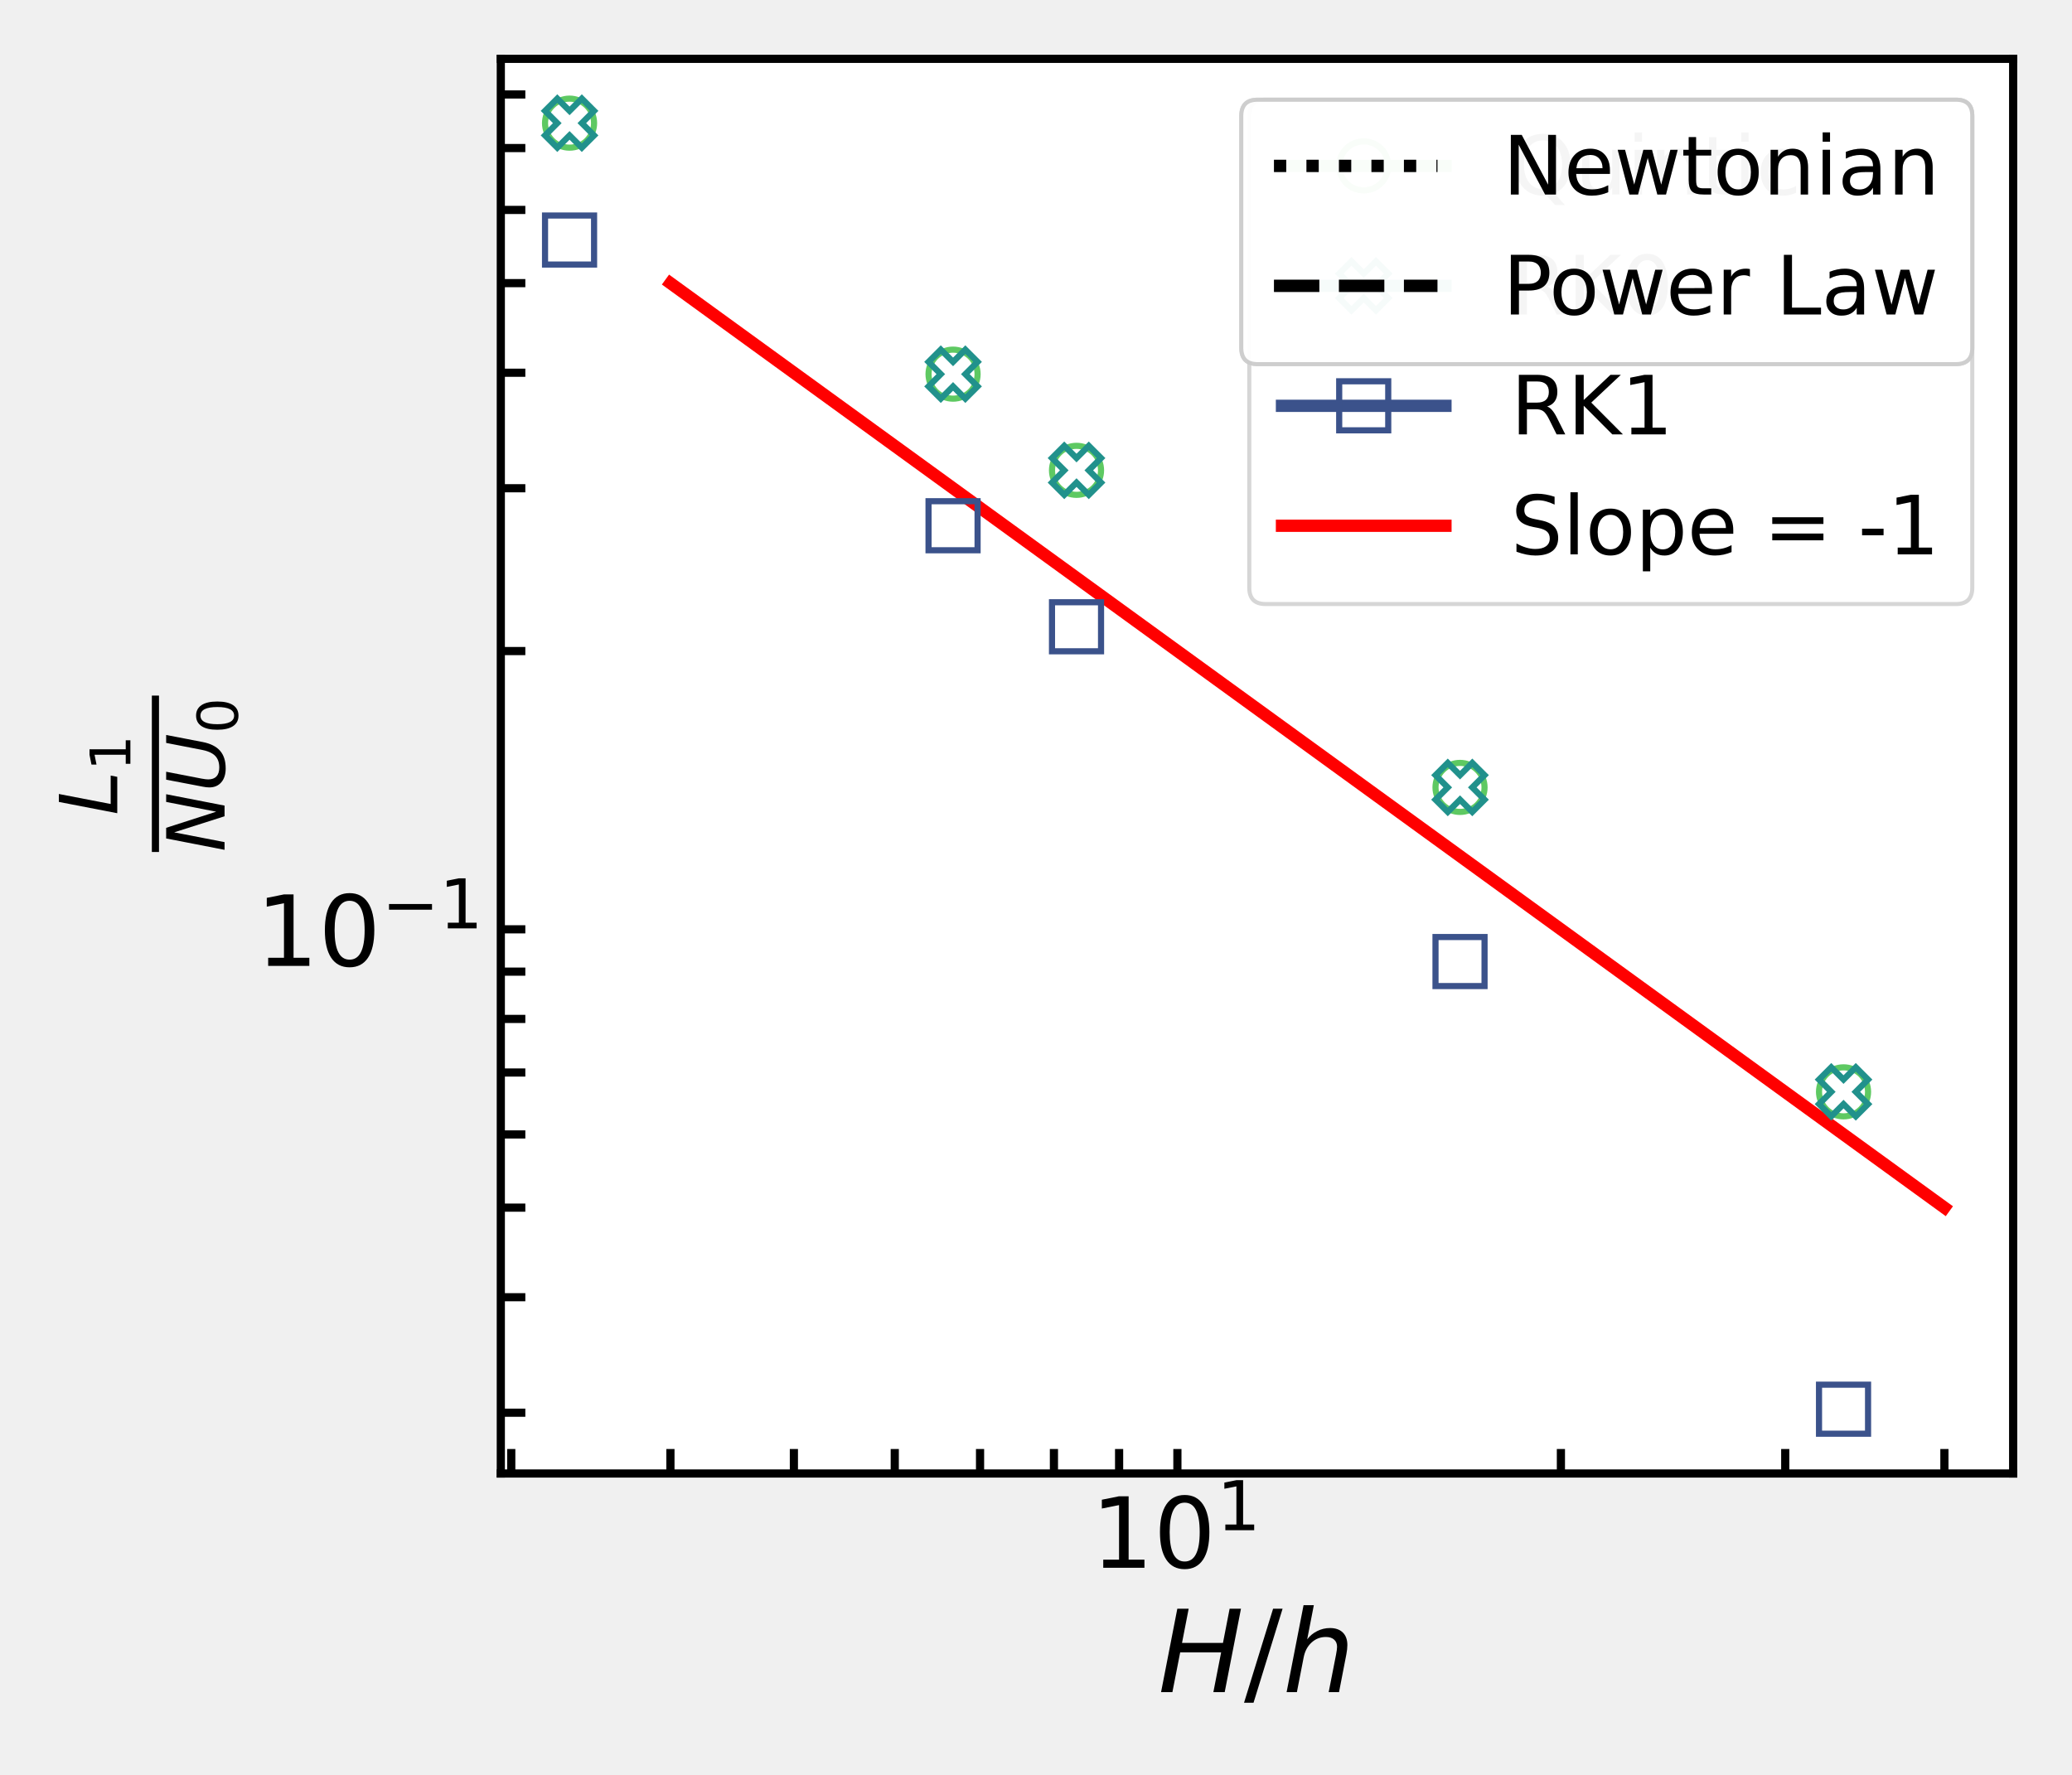
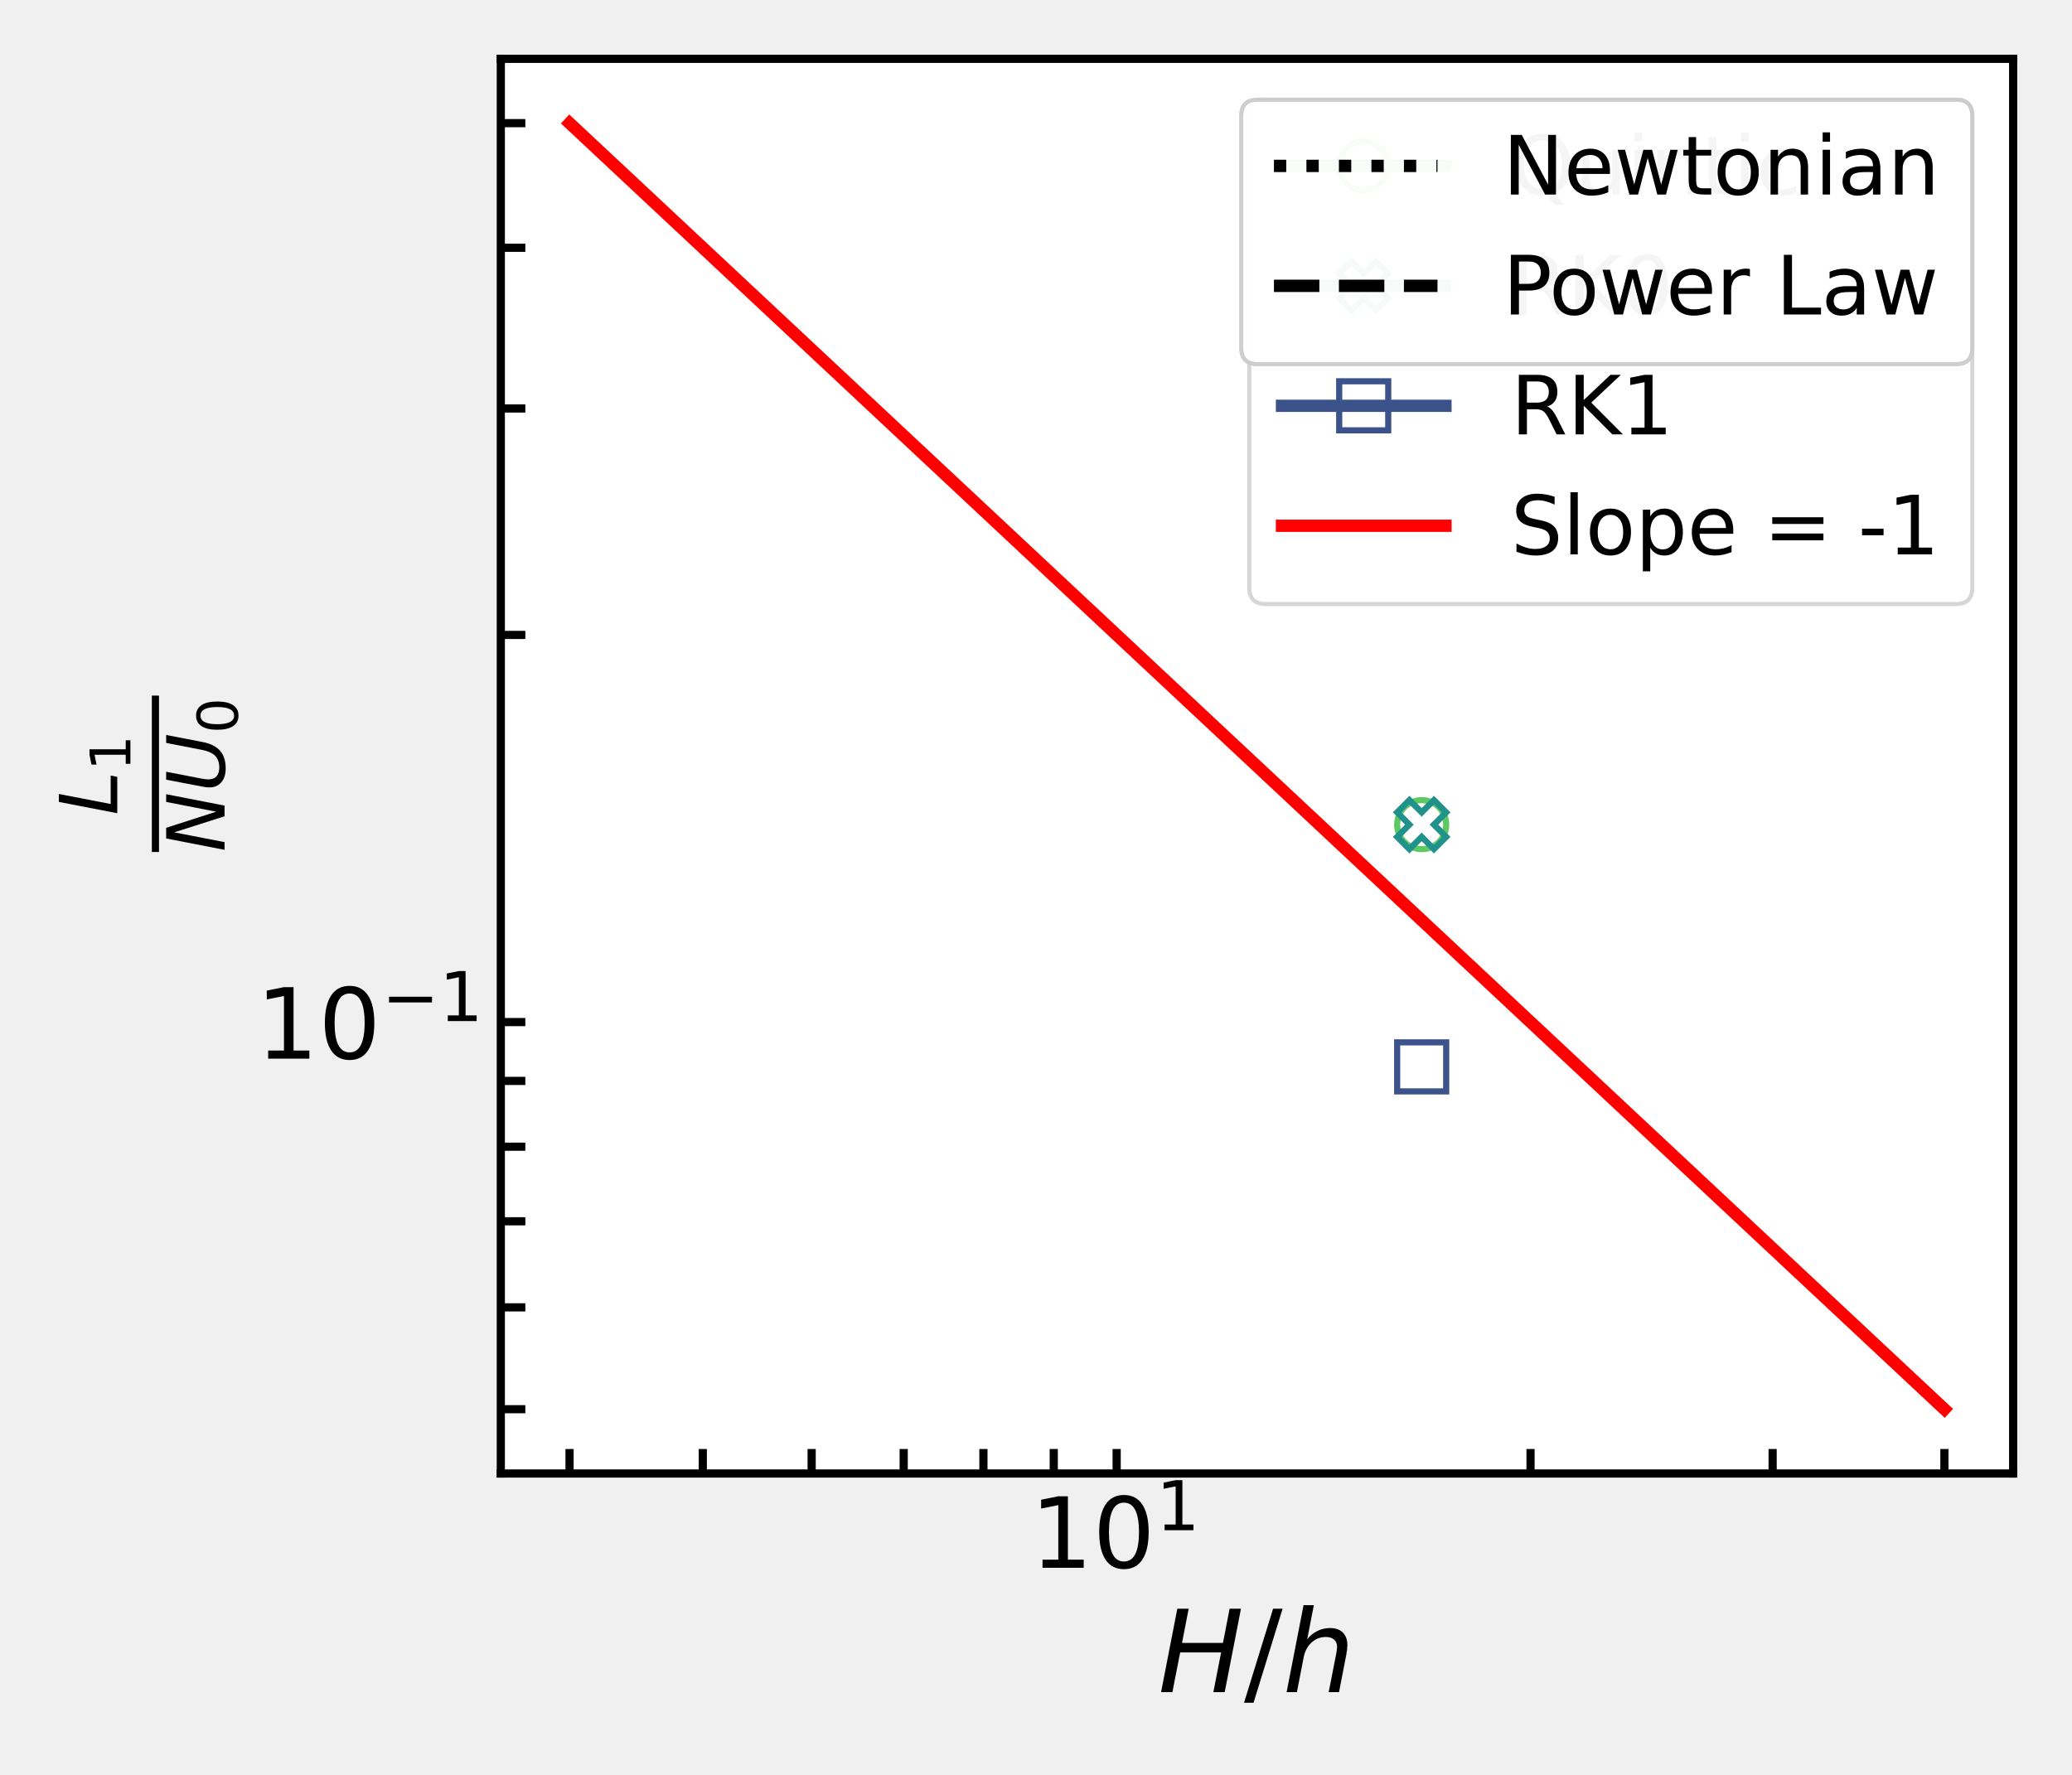
<svg xmlns="http://www.w3.org/2000/svg" xmlns:xlink="http://www.w3.org/1999/xlink" width="506.984pt" height="434.326pt" viewBox="0 0 506.984 434.326" version="1.1">
  <defs>
    <style type="text/css">*{stroke-linejoin: round; stroke-linecap: butt}</style>
  </defs>
  <g id="figure_1">
    <g id="patch_1">
      <path d="M 0 434.326  L 506.984 434.326  L 506.984 0  L 0 0  L 0 434.326  z " style="fill: none" />
    </g>
    <g id="axes_1">
      <g id="patch_2">
        <path d="M 122.54 360.6  L 492.584 360.6  L 492.584 14.4  L 122.54 14.4  z " style="fill: #ffffff" />
      </g>
      <g id="line2d_1">
-         <path d="M 164.043 69.294  L 475.764 295.534  " clip-path="url(#p60b70b948f)" style="fill: none; stroke: #ff0000; stroke-width: 3; stroke-linecap: square" />
+         <path d="M 139.36 30.136  L 475.764 344.864  " clip-path="url(#pff8e1d5db8)" style="fill: none; stroke: #ff0000; stroke-width: 3; stroke-linecap: square" />
      </g>
      <g id="matplotlib.axis_1">
        <g id="xtick_1">
          <g id="line2d_2">
            <defs>
-               <path id="m83e3173ece" d="M 0 0  L 0 -6  " style="stroke: #000000; stroke-width: 2" />
-             </defs>
-             <g>
-               <use xlink:href="#m83e3173ece" x="288.089" y="360.6" style="stroke: #000000; stroke-width: 2" />
+               <path id="m61e07da5f4" d="M 0 0  L 0 -6  " style="stroke: #000000; stroke-width: 2" />
+             </defs>
+             <g>
+               <use xlink:href="#m61e07da5f4" x="273.229" y="360.6" style="stroke: #000000; stroke-width: 2" />
            </g>
          </g>
          <g id="text_1">
-             <g transform="translate(266.9691 383.8363)scale(0.24 -0.24)">
+             <g transform="translate(252.1088 383.8363)scale(0.24 -0.24)">
              <defs>
                <path id="DejaVuSans-31" d="M 794 531  L 1825 531  L 1825 4091  L 703 3866  L 703 4441  L 1819 4666  L 2450 4666  L 2450 531  L 3481 531  L 3481 0  L 794 0  L 794 531  z " transform="scale(0.015625)" />
                <path id="DejaVuSans-30" d="M 2034 4250  Q 1547 4250 1301 3770  Q 1056 3291 1056 2328  Q 1056 1369 1301 889  Q 1547 409 2034 409  Q 2525 409 2770 889  Q 3016 1369 3016 2328  Q 3016 3291 2770 3770  Q 2525 4250 2034 4250  z M 2034 4750  Q 2819 4750 3233 4129  Q 3647 3509 3647 2328  Q 3647 1150 3233 529  Q 2819 -91 2034 -91  Q 1250 -91 836 529  Q 422 1150 422 2328  Q 422 3509 836 4129  Q 1250 4750 2034 4750  z " transform="scale(0.015625)" />
              </defs>
              <use xlink:href="#DejaVuSans-31" transform="translate(0 0.684375)" />
              <use xlink:href="#DejaVuSans-30" transform="translate(63.62305 0.684375)" />
              <use xlink:href="#DejaVuSans-31" transform="translate(128.2031 38.96563)scale(0.7)" />
            </g>
          </g>
        </g>
        <g id="xtick_2">
          <g id="line2d_3">
            <g>
-               <use xlink:href="#m83e3173ece" x="125.097" y="360.6" style="stroke: #000000; stroke-width: 2" />
+               <use xlink:href="#m61e07da5f4" x="139.36" y="360.6" style="stroke: #000000; stroke-width: 2" />
            </g>
          </g>
        </g>
        <g id="xtick_3">
          <g id="line2d_4">
            <g>
-               <use xlink:href="#m83e3173ece" x="164.043" y="360.6" style="stroke: #000000; stroke-width: 2" />
+               <use xlink:href="#m61e07da5f4" x="171.961" y="360.6" style="stroke: #000000; stroke-width: 2" />
            </g>
          </g>
        </g>
        <g id="xtick_4">
          <g id="line2d_5">
            <g>
-               <use xlink:href="#m83e3173ece" x="194.252" y="360.6" style="stroke: #000000; stroke-width: 2" />
+               <use xlink:href="#m61e07da5f4" x="198.598" y="360.6" style="stroke: #000000; stroke-width: 2" />
            </g>
          </g>
        </g>
        <g id="xtick_5">
          <g id="line2d_6">
            <g>
-               <use xlink:href="#m83e3173ece" x="218.934" y="360.6" style="stroke: #000000; stroke-width: 2" />
+               <use xlink:href="#m61e07da5f4" x="221.119" y="360.6" style="stroke: #000000; stroke-width: 2" />
            </g>
          </g>
        </g>
        <g id="xtick_6">
          <g id="line2d_7">
            <g>
-               <use xlink:href="#m83e3173ece" x="239.803" y="360.6" style="stroke: #000000; stroke-width: 2" />
+               <use xlink:href="#m61e07da5f4" x="240.628" y="360.6" style="stroke: #000000; stroke-width: 2" />
            </g>
          </g>
        </g>
        <g id="xtick_7">
          <g id="line2d_8">
            <g>
-               <use xlink:href="#m83e3173ece" x="257.88" y="360.6" style="stroke: #000000; stroke-width: 2" />
+               <use xlink:href="#m61e07da5f4" x="257.836" y="360.6" style="stroke: #000000; stroke-width: 2" />
            </g>
          </g>
        </g>
        <g id="xtick_8">
          <g id="line2d_9">
            <g>
-               <use xlink:href="#m83e3173ece" x="273.826" y="360.6" style="stroke: #000000; stroke-width: 2" />
+               <use xlink:href="#m61e07da5f4" x="374.496" y="360.6" style="stroke: #000000; stroke-width: 2" />
            </g>
          </g>
        </g>
        <g id="xtick_9">
          <g id="line2d_10">
            <g>
-               <use xlink:href="#m83e3173ece" x="381.927" y="360.6" style="stroke: #000000; stroke-width: 2" />
+               <use xlink:href="#m61e07da5f4" x="433.734" y="360.6" style="stroke: #000000; stroke-width: 2" />
            </g>
          </g>
        </g>
        <g id="xtick_10">
          <g id="line2d_11">
            <g>
-               <use xlink:href="#m83e3173ece" x="436.818" y="360.6" style="stroke: #000000; stroke-width: 2" />
-             </g>
-           </g>
-         </g>
-         <g id="xtick_11">
-           <g id="line2d_12">
-             <g>
-               <use xlink:href="#m83e3173ece" x="475.764" y="360.6" style="stroke: #000000; stroke-width: 2" />
+               <use xlink:href="#m61e07da5f4" x="475.764" y="360.6" style="stroke: #000000; stroke-width: 2" />
            </g>
          </g>
        </g>
        <g id="text_2">
          <g transform="translate(283.3422 414.1031)scale(0.28 -0.28)">
            <defs>
              <path id="DejaVuSans-Oblique-48" d="M 1081 4666  L 1716 4666  L 1344 2753  L 3634 2753  L 4006 4666  L 4641 4666  L 3731 0  L 3097 0  L 3531 2222  L 1241 2222  L 806 0  L 172 0  L 1081 4666  z " transform="scale(0.015625)" />
              <path id="DejaVuSans-2f" d="M 1625 4666  L 2156 4666  L 531 -594  L 0 -594  L 1625 4666  z " transform="scale(0.015625)" />
              <path id="DejaVuSans-Oblique-68" d="M 3566 2113  L 3156 0  L 2578 0  L 2988 2091  Q 3016 2238 3031 2350  Q 3047 2463 3047 2528  Q 3047 2791 2881 2937  Q 2716 3084 2419 3084  Q 1956 3084 1617 2771  Q 1278 2459 1178 1941  L 800 0  L 225 0  L 1172 4863  L 1747 4863  L 1375 2950  Q 1594 3244 1934 3414  Q 2275 3584 2650 3584  Q 3113 3584 3367 3334  Q 3622 3084 3622 2631  Q 3622 2519 3608 2391  Q 3594 2263 3566 2113  z " transform="scale(0.015625)" />
            </defs>
            <use xlink:href="#DejaVuSans-Oblique-48" transform="translate(0 0.015625)" />
            <use xlink:href="#DejaVuSans-2f" transform="translate(75.19531 0.015625)" />
            <use xlink:href="#DejaVuSans-Oblique-68" transform="translate(108.8867 0.015625)" />
          </g>
        </g>
      </g>
      <g id="matplotlib.axis_2">
        <g id="ytick_1">
-           <g id="line2d_13">
-             <defs>
-               <path id="m0cc8e03db4" d="M 0 0  L 6 0  " style="stroke: #000000; stroke-width: 2" />
-             </defs>
-             <g>
-               <use xlink:href="#m0cc8e03db4" x="122.54" y="227.429" style="stroke: #000000; stroke-width: 2" />
+           <g id="line2d_12">
+             <defs>
+               <path id="m113231af8c" d="M 0 0  L 6 0  " style="stroke: #000000; stroke-width: 2" />
+             </defs>
+             <g>
+               <use xlink:href="#m113231af8c" x="122.54" y="250.121" style="stroke: #000000; stroke-width: 2" />
            </g>
          </g>
          <g id="text_3">
-             <g transform="translate(62.64 236.5474)scale(0.24 -0.24)">
+             <g transform="translate(62.64 259.2394)scale(0.24 -0.24)">
              <defs>
                <path id="DejaVuSans-2212" d="M 678 2272  L 4684 2272  L 4684 1741  L 678 1741  L 678 2272  z " transform="scale(0.015625)" />
              </defs>
              <use xlink:href="#DejaVuSans-31" transform="translate(0 0.684375)" />
              <use xlink:href="#DejaVuSans-30" transform="translate(63.62305 0.684375)" />
              <use xlink:href="#DejaVuSans-2212" transform="translate(128.2031 38.96563)scale(0.7)" />
              <use xlink:href="#DejaVuSans-31" transform="translate(186.8555 38.96563)scale(0.7)" />
            </g>
          </g>
        </g>
        <g id="ytick_2">
+           <g id="line2d_13">
+             <g>
+               <use xlink:href="#m113231af8c" x="122.54" y="344.864" style="stroke: #000000; stroke-width: 2" />
+             </g>
+           </g>
+         </g>
+         <g id="ytick_3">
          <g id="line2d_14">
            <g>
-               <use xlink:href="#m0cc8e03db4" x="122.54" y="345.725" style="stroke: #000000; stroke-width: 2" />
-             </g>
-           </g>
-         </g>
-         <g id="ytick_3">
+               <use xlink:href="#m113231af8c" x="122.54" y="319.943" style="stroke: #000000; stroke-width: 2" />
+             </g>
+           </g>
+         </g>
+         <g id="ytick_4">
          <g id="line2d_15">
            <g>
-               <use xlink:href="#m0cc8e03db4" x="122.54" y="317.459" style="stroke: #000000; stroke-width: 2" />
-             </g>
-           </g>
-         </g>
-         <g id="ytick_4">
+               <use xlink:href="#m113231af8c" x="122.54" y="298.873" style="stroke: #000000; stroke-width: 2" />
+             </g>
+           </g>
+         </g>
+         <g id="ytick_5">
          <g id="line2d_16">
            <g>
-               <use xlink:href="#m0cc8e03db4" x="122.54" y="295.534" style="stroke: #000000; stroke-width: 2" />
-             </g>
-           </g>
-         </g>
-         <g id="ytick_5">
+               <use xlink:href="#m113231af8c" x="122.54" y="280.622" style="stroke: #000000; stroke-width: 2" />
+             </g>
+           </g>
+         </g>
+         <g id="ytick_6">
          <g id="line2d_17">
            <g>
-               <use xlink:href="#m0cc8e03db4" x="122.54" y="277.62" style="stroke: #000000; stroke-width: 2" />
-             </g>
-           </g>
-         </g>
-         <g id="ytick_6">
+               <use xlink:href="#m113231af8c" x="122.54" y="264.522" style="stroke: #000000; stroke-width: 2" />
+             </g>
+           </g>
+         </g>
+         <g id="ytick_7">
          <g id="line2d_18">
            <g>
-               <use xlink:href="#m0cc8e03db4" x="122.54" y="262.474" style="stroke: #000000; stroke-width: 2" />
-             </g>
-           </g>
-         </g>
-         <g id="ytick_7">
+               <use xlink:href="#m113231af8c" x="122.54" y="155.379" style="stroke: #000000; stroke-width: 2" />
+             </g>
+           </g>
+         </g>
+         <g id="ytick_8">
          <g id="line2d_19">
            <g>
-               <use xlink:href="#m0cc8e03db4" x="122.54" y="249.354" style="stroke: #000000; stroke-width: 2" />
-             </g>
-           </g>
-         </g>
-         <g id="ytick_8">
+               <use xlink:href="#m113231af8c" x="122.54" y="99.958" style="stroke: #000000; stroke-width: 2" />
+             </g>
+           </g>
+         </g>
+         <g id="ytick_9">
          <g id="line2d_20">
            <g>
-               <use xlink:href="#m0cc8e03db4" x="122.54" y="237.781" style="stroke: #000000; stroke-width: 2" />
-             </g>
-           </g>
-         </g>
-         <g id="ytick_9">
+               <use xlink:href="#m113231af8c" x="122.54" y="60.637" style="stroke: #000000; stroke-width: 2" />
+             </g>
+           </g>
+         </g>
+         <g id="ytick_10">
          <g id="line2d_21">
            <g>
-               <use xlink:href="#m0cc8e03db4" x="122.54" y="159.324" style="stroke: #000000; stroke-width: 2" />
-             </g>
-           </g>
-         </g>
-         <g id="ytick_10">
-           <g id="line2d_22">
-             <g>
-               <use xlink:href="#m0cc8e03db4" x="122.54" y="119.485" style="stroke: #000000; stroke-width: 2" />
-             </g>
-           </g>
-         </g>
-         <g id="ytick_11">
-           <g id="line2d_23">
-             <g>
-               <use xlink:href="#m0cc8e03db4" x="122.54" y="91.219" style="stroke: #000000; stroke-width: 2" />
-             </g>
-           </g>
-         </g>
-         <g id="ytick_12">
-           <g id="line2d_24">
-             <g>
-               <use xlink:href="#m0cc8e03db4" x="122.54" y="69.294" style="stroke: #000000; stroke-width: 2" />
-             </g>
-           </g>
-         </g>
-         <g id="ytick_13">
-           <g id="line2d_25">
-             <g>
-               <use xlink:href="#m0cc8e03db4" x="122.54" y="51.38" style="stroke: #000000; stroke-width: 2" />
-             </g>
-           </g>
-         </g>
-         <g id="ytick_14">
-           <g id="line2d_26">
-             <g>
-               <use xlink:href="#m0cc8e03db4" x="122.54" y="36.234" style="stroke: #000000; stroke-width: 2" />
-             </g>
-           </g>
-         </g>
-         <g id="ytick_15">
-           <g id="line2d_27">
-             <g>
-               <use xlink:href="#m0cc8e03db4" x="122.54" y="23.114" style="stroke: #000000; stroke-width: 2" />
+               <use xlink:href="#m113231af8c" x="122.54" y="30.136" style="stroke: #000000; stroke-width: 2" />
            </g>
          </g>
        </g>
        <g id="text_4">
          <g transform="translate(44.36 208.5)rotate(-90)scale(0.28 -0.28)">
            <defs>
              <path id="DejaVuSans-Oblique-4c" d="M 1075 4666  L 1709 4666  L 909 525  L 3181 525  L 3078 0  L 172 0  L 1075 4666  z " transform="scale(0.015625)" />
              <path id="DejaVuSans-Oblique-4e" d="M 1081 4666  L 1931 4666  L 3219 666  L 4000 4666  L 4616 4666  L 3706 0  L 2853 0  L 1569 4025  L 788 0  L 172 0  L 1081 4666  z " transform="scale(0.015625)" />
              <path id="DejaVuSans-Oblique-55" d="M 991 4666  L 1625 4666  L 1075 1831  Q 1041 1641 1027 1517  Q 1013 1394 1013 1300  Q 1013 869 1253 645  Q 1494 422 1959 422  Q 2563 422 2898 753  Q 3234 1084 3378 1831  L 3928 4666  L 4563 4666  L 4000 1753  Q 3816 809 3300 359  Q 2784 -91 1888 -91  Q 1188 -91 780 261  Q 372 613 372 1216  Q 372 1325 387 1461  Q 403 1597 434 1753  L 991 4666  z " transform="scale(0.015625)" />
            </defs>
            <use xlink:href="#DejaVuSans-Oblique-4c" transform="translate(32 55.96563)scale(0.7)" />
            <use xlink:href="#DejaVuSans-31" transform="translate(70.99902 44.48125)scale(0.49)" />
            <use xlink:href="#DejaVuSans-Oblique-4e" transform="translate(0 -37.80313)scale(0.7)" />
            <use xlink:href="#DejaVuSans-Oblique-55" transform="translate(52.36328 -37.80313)scale(0.7)" />
            <use xlink:href="#DejaVuSans-30" transform="translate(103.5986 -49.2875)scale(0.49)" />
            <path d="M 0 19.481  L 0 25.731  L 136.688 25.731  L 136.688 19.481  L 0 19.481  z " />
          </g>
        </g>
      </g>
-       <g id="line2d_28">
+       <g id="line2d_22">
        <defs>
-           <path id="mbc63b2b093" d="M -6 6  L 6 6  L 6 -6  L -6 -6  z " style="stroke: #3b528b; stroke-width: 1.5; stroke-linejoin: miter" />
+           <path id="m7d2c2f1df6" d="M -6 6  L 6 6  L 6 -6  L -6 -6  z " style="stroke: #3b528b; stroke-width: 1.5; stroke-linejoin: miter" />
        </defs>
-         <g clip-path="url(#p60b70b948f)">
-           <use xlink:href="#mbc63b2b093" x="233.198" y="128.661" style="fill-opacity: 0; stroke: #3b528b; stroke-width: 1.5; stroke-linejoin: miter" />
-           <use xlink:href="#mbc63b2b093" x="357.244" y="235.313" style="fill-opacity: 0; stroke: #3b528b; stroke-width: 1.5; stroke-linejoin: miter" />
-           <use xlink:href="#mbc63b2b093" x="451.082" y="344.864" style="fill-opacity: 0; stroke: #3b528b; stroke-width: 1.5; stroke-linejoin: miter" />
-           <use xlink:href="#mbc63b2b093" x="139.36" y="58.741" style="fill-opacity: 0; stroke: #3b528b; stroke-width: 1.5; stroke-linejoin: miter" />
-           <use xlink:href="#mbc63b2b093" x="263.407" y="153.385" style="fill-opacity: 0; stroke: #3b528b; stroke-width: 1.5; stroke-linejoin: miter" />
-         </g>
-       </g>
-       <g id="line2d_29">
+         <g clip-path="url(#pff8e1d5db8)">
+           <use xlink:href="#m7d2c2f1df6" x="347.86" y="261.088" style="fill-opacity: 0; stroke: #3b528b; stroke-width: 1.5; stroke-linejoin: miter" />
+         </g>
+       </g>
+       <g id="line2d_23">
        <defs>
-           <path id="mf30d18c24e" d="M 0 6  C 1.591 6 3.117 5.368 4.243 4.243  C 5.368 3.117 6 1.591 6 0  C 6 -1.591 5.368 -3.117 4.243 -4.243  C 3.117 -5.368 1.591 -6 0 -6  C -1.591 -6 -3.117 -5.368 -4.243 -4.243  C -5.368 -3.117 -6 -1.591 -6 0  C -6 1.591 -5.368 3.117 -4.243 4.243  C -3.117 5.368 -1.591 6 0 6  z " style="stroke: #5ec962; stroke-width: 1.5" />
+           <path id="mbf66f2d79f" d="M 0 6  C 1.591 6 3.117 5.368 4.243 4.243  C 5.368 3.117 6 1.591 6 0  C 6 -1.591 5.368 -3.117 4.243 -4.243  C 3.117 -5.368 1.591 -6 0 -6  C -1.591 -6 -3.117 -5.368 -4.243 -4.243  C -5.368 -3.117 -6 -1.591 -6 0  C -6 1.591 -5.368 3.117 -4.243 4.243  C -3.117 5.368 -1.591 6 0 6  z " style="stroke: #5ec962; stroke-width: 1.5" />
        </defs>
-         <g clip-path="url(#p60b70b948f)">
-           <use xlink:href="#mf30d18c24e" x="263.407" y="115.102" style="fill-opacity: 0; stroke: #5ec962; stroke-width: 1.5" />
-           <use xlink:href="#mf30d18c24e" x="139.36" y="30.136" style="fill-opacity: 0; stroke: #5ec962; stroke-width: 1.5" />
-           <use xlink:href="#mf30d18c24e" x="357.244" y="192.697" style="fill-opacity: 0; stroke: #5ec962; stroke-width: 1.5" />
-           <use xlink:href="#mf30d18c24e" x="451.082" y="267.198" style="fill-opacity: 0; stroke: #5ec962; stroke-width: 1.5" />
-           <use xlink:href="#mf30d18c24e" x="233.198" y="91.563" style="fill-opacity: 0; stroke: #5ec962; stroke-width: 1.5" />
-         </g>
-       </g>
-       <g id="line2d_30">
+         <g clip-path="url(#pff8e1d5db8)">
+           <use xlink:href="#mbf66f2d79f" x="347.86" y="201.804" style="fill-opacity: 0; stroke: #5ec962; stroke-width: 1.5" />
+         </g>
+       </g>
+       <g id="line2d_24">
        <defs>
-           <path id="mb3629f2be6" d="M -3 6  L 0 3  L 3 6  L 6 3  L 3 0  L 6 -3  L 3 -6  L 0 -3  L -3 -6  L -6 -3  L -3 0  L -6 3  z " style="stroke: #21918c; stroke-width: 1.5; stroke-linejoin: miter" />
+           <path id="m6279331079" d="M -3 6  L 0 3  L 3 6  L 6 3  L 3 0  L 6 -3  L 3 -6  L 0 -3  L -3 -6  L -6 -3  L -3 0  L -6 3  z " style="stroke: #21918c; stroke-width: 1.5; stroke-linejoin: miter" />
        </defs>
-         <g clip-path="url(#p60b70b948f)">
-           <use xlink:href="#mb3629f2be6" x="263.407" y="115.102" style="fill-opacity: 0; stroke: #21918c; stroke-width: 1.5; stroke-linejoin: miter" />
-           <use xlink:href="#mb3629f2be6" x="139.36" y="30.136" style="fill-opacity: 0; stroke: #21918c; stroke-width: 1.5; stroke-linejoin: miter" />
-           <use xlink:href="#mb3629f2be6" x="357.244" y="192.697" style="fill-opacity: 0; stroke: #21918c; stroke-width: 1.5; stroke-linejoin: miter" />
-           <use xlink:href="#mb3629f2be6" x="451.082" y="267.198" style="fill-opacity: 0; stroke: #21918c; stroke-width: 1.5; stroke-linejoin: miter" />
-           <use xlink:href="#mb3629f2be6" x="233.198" y="91.563" style="fill-opacity: 0; stroke: #21918c; stroke-width: 1.5; stroke-linejoin: miter" />
+         <g clip-path="url(#pff8e1d5db8)">
+           <use xlink:href="#m6279331079" x="347.86" y="201.804" style="fill-opacity: 0; stroke: #21918c; stroke-width: 1.5; stroke-linejoin: miter" />
        </g>
      </g>
      <g id="patch_3">
        <path d="M 122.54 360.6  L 122.54 14.4  " style="fill: none; stroke: #000000; stroke-width: 2; stroke-linejoin: miter; stroke-linecap: square" />
      </g>
      <g id="patch_4">
        <path d="M 492.584 360.6  L 492.584 14.4  " style="fill: none; stroke: #000000; stroke-width: 2; stroke-linejoin: miter; stroke-linecap: square" />
      </g>
      <g id="patch_5">
        <path d="M 122.54 360.6  L 492.584 360.6  " style="fill: none; stroke: #000000; stroke-width: 2; stroke-linejoin: miter; stroke-linecap: square" />
      </g>
      <g id="patch_6">
        <path d="M 122.54 14.4  L 492.584 14.4  " style="fill: none; stroke: #000000; stroke-width: 2; stroke-linejoin: miter; stroke-linecap: square" />
      </g>
      <g id="legend_1">
        <g id="patch_7">
          <path d="M 309.678 147.825  L 478.584 147.825  Q 482.584 147.825 482.584 143.825  L 482.584 28.4  Q 482.584 24.4 478.584 24.4  L 309.678 24.4  Q 305.678 24.4 305.678 28.4  L 305.678 143.825  Q 305.678 147.825 309.678 147.825  z " style="fill: #ffffff; opacity: 0.8; stroke: #cccccc; stroke-linejoin: miter" />
        </g>
-         <g id="line2d_31">
+         <g id="line2d_25">
          <path d="M 313.678 40.597  L 333.678 40.597  L 353.678 40.597  " style="fill: none; stroke: #5ec962; stroke-width: 3; stroke-linecap: square" />
          <g>
-             <use xlink:href="#mf30d18c24e" x="333.678" y="40.597" style="fill-opacity: 0; stroke: #5ec962; stroke-width: 1.5" />
+             <use xlink:href="#mbf66f2d79f" x="333.678" y="40.597" style="fill-opacity: 0; stroke: #5ec962; stroke-width: 1.5" />
          </g>
        </g>
        <g id="text_5">
          <g transform="translate(369.6781 47.59687)scale(0.2 -0.2)">
            <defs>
              <path id="DejaVuSans-51" d="M 2522 4238  Q 1834 4238 1429 3725  Q 1025 3213 1025 2328  Q 1025 1447 1429 934  Q 1834 422 2522 422  Q 3209 422 3611 934  Q 4013 1447 4013 2328  Q 4013 3213 3611 3725  Q 3209 4238 2522 4238  z M 3406 84  L 4238 -825  L 3475 -825  L 2784 -78  Q 2681 -84 2626 -87  Q 2572 -91 2522 -91  Q 1538 -91 948 567  Q 359 1225 359 2328  Q 359 3434 948 4092  Q 1538 4750 2522 4750  Q 3503 4750 4090 4092  Q 4678 3434 4678 2328  Q 4678 1516 4351 937  Q 4025 359 3406 84  z " transform="scale(0.015625)" />
              <path id="DejaVuSans-75" d="M 544 1381  L 544 3500  L 1119 3500  L 1119 1403  Q 1119 906 1312 657  Q 1506 409 1894 409  Q 2359 409 2629 706  Q 2900 1003 2900 1516  L 2900 3500  L 3475 3500  L 3475 0  L 2900 0  L 2900 538  Q 2691 219 2414 64  Q 2138 -91 1772 -91  Q 1169 -91 856 284  Q 544 659 544 1381  z M 1991 3584  L 1991 3584  z " transform="scale(0.015625)" />
              <path id="DejaVuSans-69" d="M 603 3500  L 1178 3500  L 1178 0  L 603 0  L 603 3500  z M 603 4863  L 1178 4863  L 1178 4134  L 603 4134  L 603 4863  z " transform="scale(0.015625)" />
              <path id="DejaVuSans-6e" d="M 3513 2113  L 3513 0  L 2938 0  L 2938 2094  Q 2938 2591 2744 2837  Q 2550 3084 2163 3084  Q 1697 3084 1428 2787  Q 1159 2491 1159 1978  L 1159 0  L 581 0  L 581 3500  L 1159 3500  L 1159 2956  Q 1366 3272 1645 3428  Q 1925 3584 2291 3584  Q 2894 3584 3203 3211  Q 3513 2838 3513 2113  z " transform="scale(0.015625)" />
              <path id="DejaVuSans-74" d="M 1172 4494  L 1172 3500  L 2356 3500  L 2356 3053  L 1172 3053  L 1172 1153  Q 1172 725 1289 603  Q 1406 481 1766 481  L 2356 481  L 2356 0  L 1766 0  Q 1100 0 847 248  Q 594 497 594 1153  L 594 3053  L 172 3053  L 172 3500  L 594 3500  L 594 4494  L 1172 4494  z " transform="scale(0.015625)" />
              <path id="DejaVuSans-63" d="M 3122 3366  L 3122 2828  Q 2878 2963 2633 3030  Q 2388 3097 2138 3097  Q 1578 3097 1268 2742  Q 959 2388 959 1747  Q 959 1106 1268 751  Q 1578 397 2138 397  Q 2388 397 2633 464  Q 2878 531 3122 666  L 3122 134  Q 2881 22 2623 -34  Q 2366 -91 2075 -91  Q 1284 -91 818 406  Q 353 903 353 1747  Q 353 2603 823 3093  Q 1294 3584 2113 3584  Q 2378 3584 2631 3529  Q 2884 3475 3122 3366  z " transform="scale(0.015625)" />
            </defs>
            <use xlink:href="#DejaVuSans-51" />
            <use xlink:href="#DejaVuSans-75" x="78.711" />
            <use xlink:href="#DejaVuSans-69" x="142.09" />
            <use xlink:href="#DejaVuSans-6e" x="169.873" />
            <use xlink:href="#DejaVuSans-74" x="233.252" />
            <use xlink:href="#DejaVuSans-69" x="272.461" />
            <use xlink:href="#DejaVuSans-63" x="300.244" />
          </g>
        </g>
-         <g id="line2d_32">
+         <g id="line2d_26">
          <path d="M 313.678 69.953  L 333.678 69.953  L 353.678 69.953  " style="fill: none; stroke: #21918c; stroke-width: 3; stroke-linecap: square" />
          <g>
-             <use xlink:href="#mb3629f2be6" x="333.678" y="69.953" style="fill-opacity: 0; stroke: #21918c; stroke-width: 1.5; stroke-linejoin: miter" />
+             <use xlink:href="#m6279331079" x="333.678" y="69.953" style="fill-opacity: 0; stroke: #21918c; stroke-width: 1.5; stroke-linejoin: miter" />
          </g>
        </g>
        <g id="text_6">
          <g transform="translate(369.6781 76.95312)scale(0.2 -0.2)">
            <defs>
              <path id="DejaVuSans-52" d="M 2841 2188  Q 3044 2119 3236 1894  Q 3428 1669 3622 1275  L 4263 0  L 3584 0  L 2988 1197  Q 2756 1666 2539 1819  Q 2322 1972 1947 1972  L 1259 1972  L 1259 0  L 628 0  L 628 4666  L 2053 4666  Q 2853 4666 3247 4331  Q 3641 3997 3641 3322  Q 3641 2881 3436 2590  Q 3231 2300 2841 2188  z M 1259 4147  L 1259 2491  L 2053 2491  Q 2509 2491 2742 2702  Q 2975 2913 2975 3322  Q 2975 3731 2742 3939  Q 2509 4147 2053 4147  L 1259 4147  z " transform="scale(0.015625)" />
              <path id="DejaVuSans-4b" d="M 628 4666  L 1259 4666  L 1259 2694  L 3353 4666  L 4166 4666  L 1850 2491  L 4331 0  L 3500 0  L 1259 2247  L 1259 0  L 628 0  L 628 4666  z " transform="scale(0.015625)" />
            </defs>
            <use xlink:href="#DejaVuSans-52" />
            <use xlink:href="#DejaVuSans-4b" x="69.482" />
            <use xlink:href="#DejaVuSans-30" x="135.059" />
          </g>
        </g>
-         <g id="line2d_33">
+         <g id="line2d_27">
          <path d="M 313.678 99.309  L 333.678 99.309  L 353.678 99.309  " style="fill: none; stroke: #3b528b; stroke-width: 3; stroke-linecap: square" />
          <g>
-             <use xlink:href="#mbc63b2b093" x="333.678" y="99.309" style="fill-opacity: 0; stroke: #3b528b; stroke-width: 1.5; stroke-linejoin: miter" />
+             <use xlink:href="#m7d2c2f1df6" x="333.678" y="99.309" style="fill-opacity: 0; stroke: #3b528b; stroke-width: 1.5; stroke-linejoin: miter" />
          </g>
        </g>
        <g id="text_7">
          <g transform="translate(369.6781 106.3094)scale(0.2 -0.2)">
            <use xlink:href="#DejaVuSans-52" />
            <use xlink:href="#DejaVuSans-4b" x="69.482" />
            <use xlink:href="#DejaVuSans-31" x="135.059" />
          </g>
        </g>
-         <g id="line2d_34">
+         <g id="line2d_28">
          <path d="M 313.678 128.666  L 333.678 128.666  L 353.678 128.666  " style="fill: none; stroke: #ff0000; stroke-width: 3; stroke-linecap: square" />
        </g>
        <g id="text_8">
          <g transform="translate(369.6781 135.6656)scale(0.2 -0.2)">
            <defs>
              <path id="DejaVuSans-53" d="M 3425 4513  L 3425 3897  Q 3066 4069 2747 4153  Q 2428 4238 2131 4238  Q 1616 4238 1336 4038  Q 1056 3838 1056 3469  Q 1056 3159 1242 3001  Q 1428 2844 1947 2747  L 2328 2669  Q 3034 2534 3370 2195  Q 3706 1856 3706 1288  Q 3706 609 3251 259  Q 2797 -91 1919 -91  Q 1588 -91 1214 -16  Q 841 59 441 206  L 441 856  Q 825 641 1194 531  Q 1563 422 1919 422  Q 2459 422 2753 634  Q 3047 847 3047 1241  Q 3047 1584 2836 1778  Q 2625 1972 2144 2069  L 1759 2144  Q 1053 2284 737 2584  Q 422 2884 422 3419  Q 422 4038 858 4394  Q 1294 4750 2059 4750  Q 2388 4750 2728 4690  Q 3069 4631 3425 4513  z " transform="scale(0.015625)" />
              <path id="DejaVuSans-6c" d="M 603 4863  L 1178 4863  L 1178 0  L 603 0  L 603 4863  z " transform="scale(0.015625)" />
              <path id="DejaVuSans-6f" d="M 1959 3097  Q 1497 3097 1228 2736  Q 959 2375 959 1747  Q 959 1119 1226 758  Q 1494 397 1959 397  Q 2419 397 2687 759  Q 2956 1122 2956 1747  Q 2956 2369 2687 2733  Q 2419 3097 1959 3097  z M 1959 3584  Q 2709 3584 3137 3096  Q 3566 2609 3566 1747  Q 3566 888 3137 398  Q 2709 -91 1959 -91  Q 1206 -91 779 398  Q 353 888 353 1747  Q 353 2609 779 3096  Q 1206 3584 1959 3584  z " transform="scale(0.015625)" />
              <path id="DejaVuSans-70" d="M 1159 525  L 1159 -1331  L 581 -1331  L 581 3500  L 1159 3500  L 1159 2969  Q 1341 3281 1617 3432  Q 1894 3584 2278 3584  Q 2916 3584 3314 3078  Q 3713 2572 3713 1747  Q 3713 922 3314 415  Q 2916 -91 2278 -91  Q 1894 -91 1617 61  Q 1341 213 1159 525  z M 3116 1747  Q 3116 2381 2855 2742  Q 2594 3103 2138 3103  Q 1681 3103 1420 2742  Q 1159 2381 1159 1747  Q 1159 1113 1420 752  Q 1681 391 2138 391  Q 2594 391 2855 752  Q 3116 1113 3116 1747  z " transform="scale(0.015625)" />
              <path id="DejaVuSans-65" d="M 3597 1894  L 3597 1613  L 953 1613  Q 991 1019 1311 708  Q 1631 397 2203 397  Q 2534 397 2845 478  Q 3156 559 3463 722  L 3463 178  Q 3153 47 2828 -22  Q 2503 -91 2169 -91  Q 1331 -91 842 396  Q 353 884 353 1716  Q 353 2575 817 3079  Q 1281 3584 2069 3584  Q 2775 3584 3186 3129  Q 3597 2675 3597 1894  z M 3022 2063  Q 3016 2534 2758 2815  Q 2500 3097 2075 3097  Q 1594 3097 1305 2825  Q 1016 2553 972 2059  L 3022 2063  z " transform="scale(0.015625)" />
              <path id="DejaVuSans-20" transform="scale(0.015625)" />
              <path id="DejaVuSans-3d" d="M 678 2906  L 4684 2906  L 4684 2381  L 678 2381  L 678 2906  z M 678 1631  L 4684 1631  L 4684 1100  L 678 1100  L 678 1631  z " transform="scale(0.015625)" />
              <path id="DejaVuSans-2d" d="M 313 2009  L 1997 2009  L 1997 1497  L 313 1497  L 313 2009  z " transform="scale(0.015625)" />
            </defs>
            <use xlink:href="#DejaVuSans-53" />
            <use xlink:href="#DejaVuSans-6c" x="63.477" />
            <use xlink:href="#DejaVuSans-6f" x="91.26" />
            <use xlink:href="#DejaVuSans-70" x="152.441" />
            <use xlink:href="#DejaVuSans-65" x="215.918" />
            <use xlink:href="#DejaVuSans-20" x="277.441" />
            <use xlink:href="#DejaVuSans-3d" x="309.229" />
            <use xlink:href="#DejaVuSans-20" x="393.018" />
            <use xlink:href="#DejaVuSans-2d" x="424.805" />
            <use xlink:href="#DejaVuSans-31" x="460.889" />
          </g>
        </g>
      </g>
      <g id="legend_2">
        <g id="patch_8">
          <path d="M 307.719 89.112  L 478.584 89.112  Q 482.584 89.112 482.584 85.112  L 482.584 28.4  Q 482.584 24.4 478.584 24.4  L 307.719 24.4  Q 303.719 24.4 303.719 28.4  L 303.719 85.112  Q 303.719 89.112 307.719 89.112  z " style="fill: #ffffff; opacity: 0.8; stroke: #cccccc; stroke-linejoin: miter" />
        </g>
-         <g id="line2d_35">
+         <g id="line2d_29">
          <path d="M 311.719 40.597  L 331.719 40.597  L 351.719 40.597  " style="fill: none; stroke-dasharray: 3,4.95; stroke-dashoffset: 0; stroke: #000000; stroke-width: 3" />
        </g>
        <g id="text_9">
          <g transform="translate(367.7188 47.59687)scale(0.2 -0.2)">
            <defs>
              <path id="DejaVuSans-4e" d="M 628 4666  L 1478 4666  L 3547 763  L 3547 4666  L 4159 4666  L 4159 0  L 3309 0  L 1241 3903  L 1241 0  L 628 0  L 628 4666  z " transform="scale(0.015625)" />
              <path id="DejaVuSans-77" d="M 269 3500  L 844 3500  L 1563 769  L 2278 3500  L 2956 3500  L 3675 769  L 4391 3500  L 4966 3500  L 4050 0  L 3372 0  L 2619 2869  L 1863 0  L 1184 0  L 269 3500  z " transform="scale(0.015625)" />
              <path id="DejaVuSans-61" d="M 2194 1759  Q 1497 1759 1228 1600  Q 959 1441 959 1056  Q 959 750 1161 570  Q 1363 391 1709 391  Q 2188 391 2477 730  Q 2766 1069 2766 1631  L 2766 1759  L 2194 1759  z M 3341 1997  L 3341 0  L 2766 0  L 2766 531  Q 2569 213 2275 61  Q 1981 -91 1556 -91  Q 1019 -91 701 211  Q 384 513 384 1019  Q 384 1609 779 1909  Q 1175 2209 1959 2209  L 2766 2209  L 2766 2266  Q 2766 2663 2505 2880  Q 2244 3097 1772 3097  Q 1472 3097 1187 3025  Q 903 2953 641 2809  L 641 3341  Q 956 3463 1253 3523  Q 1550 3584 1831 3584  Q 2591 3584 2966 3190  Q 3341 2797 3341 1997  z " transform="scale(0.015625)" />
            </defs>
            <use xlink:href="#DejaVuSans-4e" />
            <use xlink:href="#DejaVuSans-65" x="74.805" />
            <use xlink:href="#DejaVuSans-77" x="136.328" />
            <use xlink:href="#DejaVuSans-74" x="218.115" />
            <use xlink:href="#DejaVuSans-6f" x="257.324" />
            <use xlink:href="#DejaVuSans-6e" x="318.506" />
            <use xlink:href="#DejaVuSans-69" x="381.885" />
            <use xlink:href="#DejaVuSans-61" x="409.668" />
            <use xlink:href="#DejaVuSans-6e" x="470.947" />
          </g>
        </g>
-         <g id="line2d_36">
+         <g id="line2d_30">
          <path d="M 311.719 69.953  L 331.719 69.953  L 351.719 69.953  " style="fill: none; stroke-dasharray: 11.1,4.8; stroke-dashoffset: 0; stroke: #000000; stroke-width: 3" />
        </g>
        <g id="text_10">
          <g transform="translate(367.7188 76.95312)scale(0.2 -0.2)">
            <defs>
              <path id="DejaVuSans-50" d="M 1259 4147  L 1259 2394  L 2053 2394  Q 2494 2394 2734 2622  Q 2975 2850 2975 3272  Q 2975 3691 2734 3919  Q 2494 4147 2053 4147  L 1259 4147  z M 628 4666  L 2053 4666  Q 2838 4666 3239 4311  Q 3641 3956 3641 3272  Q 3641 2581 3239 2228  Q 2838 1875 2053 1875  L 1259 1875  L 1259 0  L 628 0  L 628 4666  z " transform="scale(0.015625)" />
              <path id="DejaVuSans-72" d="M 2631 2963  Q 2534 3019 2420 3045  Q 2306 3072 2169 3072  Q 1681 3072 1420 2755  Q 1159 2438 1159 1844  L 1159 0  L 581 0  L 581 3500  L 1159 3500  L 1159 2956  Q 1341 3275 1631 3429  Q 1922 3584 2338 3584  Q 2397 3584 2469 3576  Q 2541 3569 2628 3553  L 2631 2963  z " transform="scale(0.015625)" />
              <path id="DejaVuSans-4c" d="M 628 4666  L 1259 4666  L 1259 531  L 3531 531  L 3531 0  L 628 0  L 628 4666  z " transform="scale(0.015625)" />
            </defs>
            <use xlink:href="#DejaVuSans-50" />
            <use xlink:href="#DejaVuSans-6f" x="56.678" />
            <use xlink:href="#DejaVuSans-77" x="117.859" />
            <use xlink:href="#DejaVuSans-65" x="199.646" />
            <use xlink:href="#DejaVuSans-72" x="261.17" />
            <use xlink:href="#DejaVuSans-20" x="302.283" />
            <use xlink:href="#DejaVuSans-4c" x="334.07" />
            <use xlink:href="#DejaVuSans-61" x="389.783" />
            <use xlink:href="#DejaVuSans-77" x="451.062" />
          </g>
        </g>
      </g>
      <g id="legend_3">
        <g id="patch_9">
          <path d="M 307.719 89.112  L 478.584 89.112  Q 482.584 89.112 482.584 85.112  L 482.584 28.4  Q 482.584 24.4 478.584 24.4  L 307.719 24.4  Q 303.719 24.4 303.719 28.4  L 303.719 85.112  Q 303.719 89.112 307.719 89.112  z " style="fill: #ffffff; opacity: 0.8; stroke: #cccccc; stroke-linejoin: miter" />
        </g>
-         <g id="line2d_37">
+         <g id="line2d_31">
          <path d="M 311.719 40.597  L 331.719 40.597  L 351.719 40.597  " style="fill: none; stroke-dasharray: 3,4.95; stroke-dashoffset: 0; stroke: #000000; stroke-width: 3" />
        </g>
        <g id="text_11">
          <g transform="translate(367.7188 47.59687)scale(0.2 -0.2)">
            <use xlink:href="#DejaVuSans-4e" />
            <use xlink:href="#DejaVuSans-65" x="74.805" />
            <use xlink:href="#DejaVuSans-77" x="136.328" />
            <use xlink:href="#DejaVuSans-74" x="218.115" />
            <use xlink:href="#DejaVuSans-6f" x="257.324" />
            <use xlink:href="#DejaVuSans-6e" x="318.506" />
            <use xlink:href="#DejaVuSans-69" x="381.885" />
            <use xlink:href="#DejaVuSans-61" x="409.668" />
            <use xlink:href="#DejaVuSans-6e" x="470.947" />
          </g>
        </g>
-         <g id="line2d_38">
+         <g id="line2d_32">
          <path d="M 311.719 69.953  L 331.719 69.953  L 351.719 69.953  " style="fill: none; stroke-dasharray: 11.1,4.8; stroke-dashoffset: 0; stroke: #000000; stroke-width: 3" />
        </g>
        <g id="text_12">
          <g transform="translate(367.7188 76.95312)scale(0.2 -0.2)">
            <use xlink:href="#DejaVuSans-50" />
            <use xlink:href="#DejaVuSans-6f" x="56.678" />
            <use xlink:href="#DejaVuSans-77" x="117.859" />
            <use xlink:href="#DejaVuSans-65" x="199.646" />
            <use xlink:href="#DejaVuSans-72" x="261.17" />
            <use xlink:href="#DejaVuSans-20" x="302.283" />
            <use xlink:href="#DejaVuSans-4c" x="334.07" />
            <use xlink:href="#DejaVuSans-61" x="389.783" />
            <use xlink:href="#DejaVuSans-77" x="451.062" />
          </g>
        </g>
      </g>
    </g>
  </g>
  <defs>
-     <clipPath id="p60b70b948f">
+     <clipPath id="pff8e1d5db8">
      <rect x="122.54" y="14.4" width="370.044" height="346.2" />
    </clipPath>
  </defs>
</svg>
